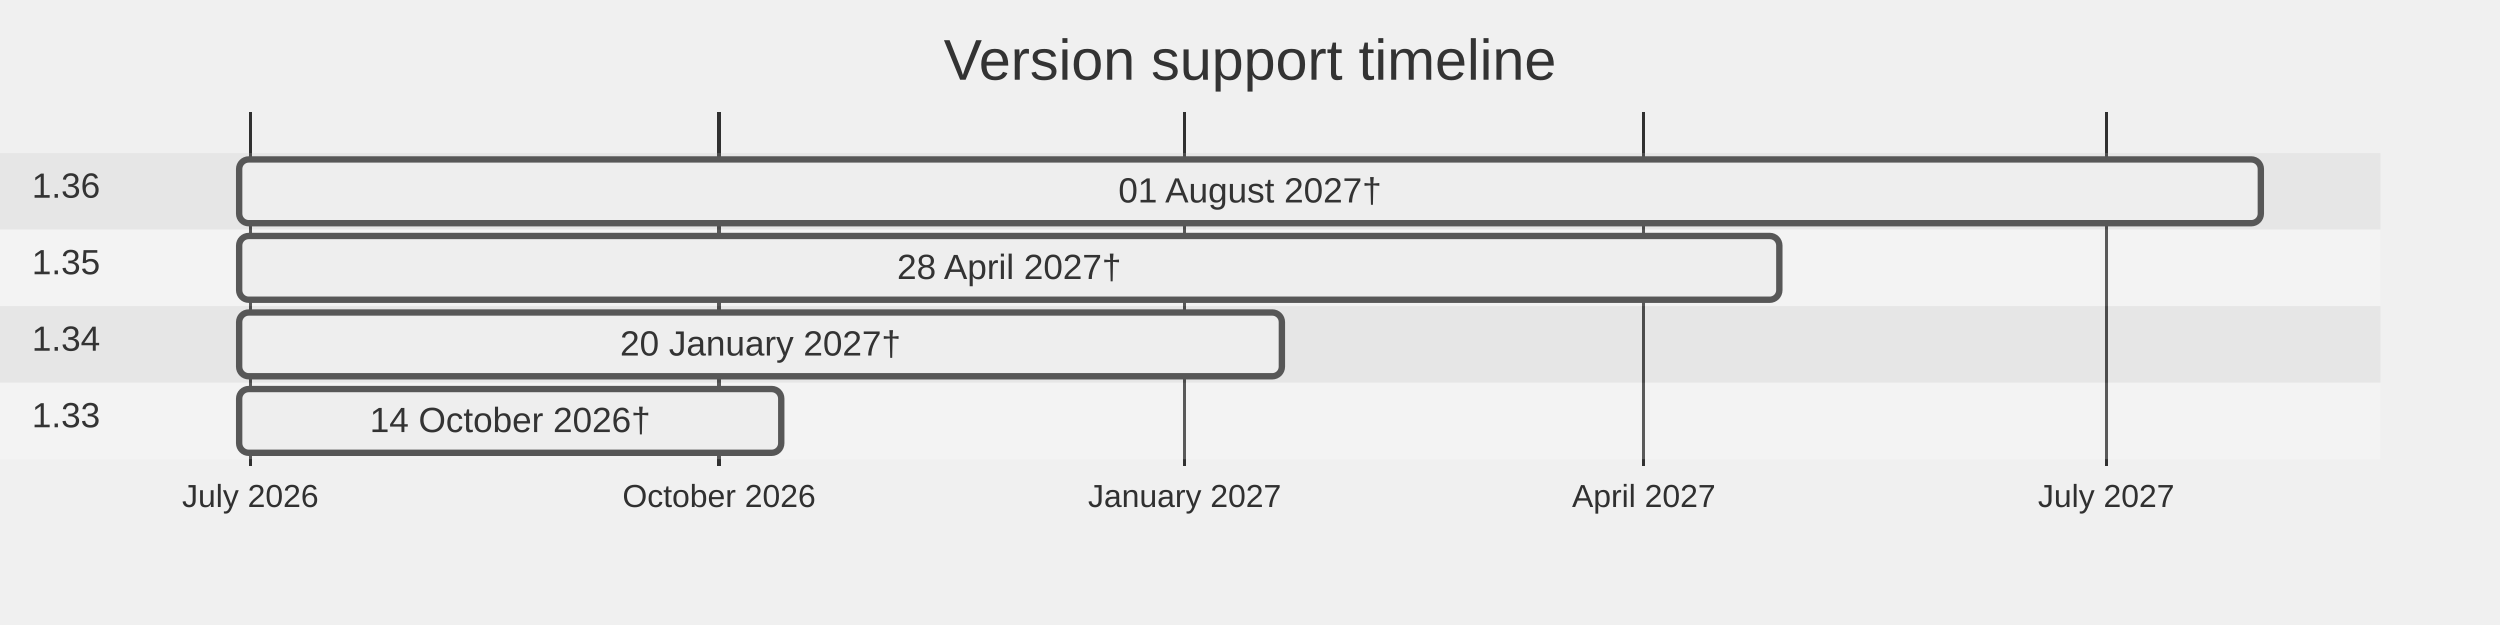
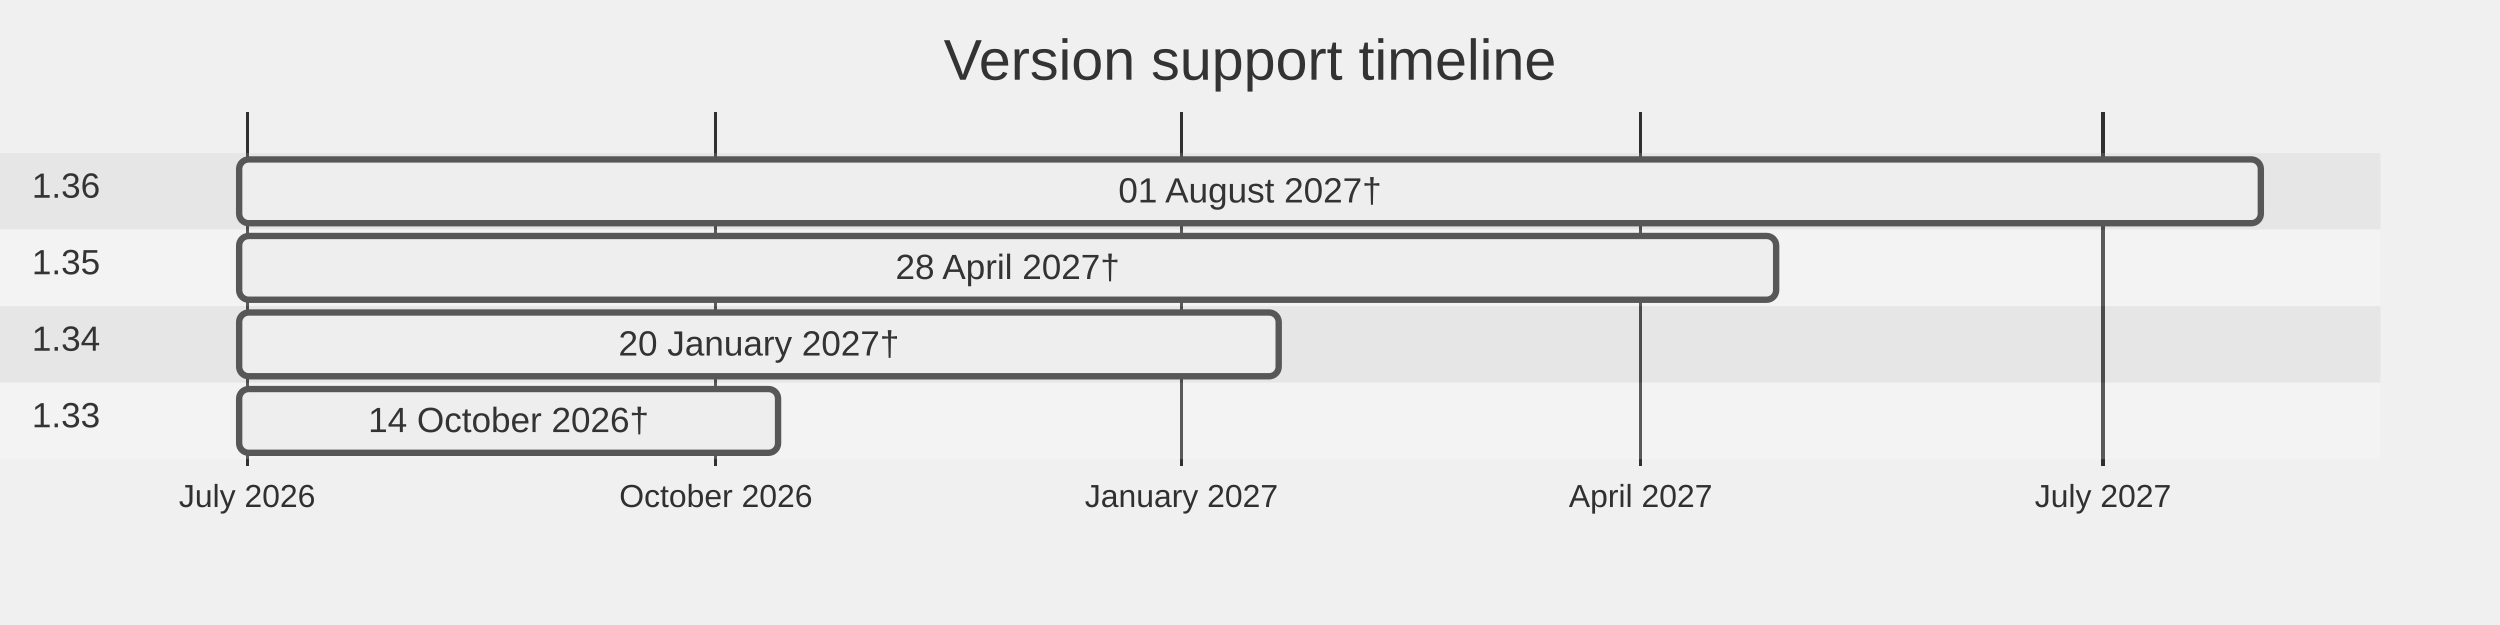
<svg xmlns="http://www.w3.org/2000/svg" id="my-svg" width="100%" viewBox="0 0 784 196" style="max-width: 784px; background-color: white;" role="graphics-document document" aria-roledescription="gantt">
  <style>#my-svg{font-family:"trebuchet ms",verdana,arial,sans-serif;font-size:16px;fill:#000000;}@keyframes edge-animation-frame{from{stroke-dashoffset:0;}}@keyframes dash{to{stroke-dashoffset:0;}}#my-svg .edge-animation-slow{stroke-dasharray:9,5!important;stroke-dashoffset:900;animation:dash 50s linear infinite;stroke-linecap:round;}#my-svg .edge-animation-fast{stroke-dasharray:9,5!important;stroke-dashoffset:900;animation:dash 20s linear infinite;stroke-linecap:round;}#my-svg .error-icon{fill:#552222;}#my-svg .error-text{fill:#552222;stroke:#552222;}#my-svg .edge-thickness-normal{stroke-width:1px;}#my-svg .edge-thickness-thick{stroke-width:3.5px;}#my-svg .edge-pattern-solid{stroke-dasharray:0;}#my-svg .edge-thickness-invisible{stroke-width:0;fill:none;}#my-svg .edge-pattern-dashed{stroke-dasharray:3;}#my-svg .edge-pattern-dotted{stroke-dasharray:2;}#my-svg .marker{fill:#666;stroke:#666;}#my-svg .marker.cross{stroke:#666;}#my-svg svg{font-family:"trebuchet ms",verdana,arial,sans-serif;font-size:16px;}#my-svg p{margin:0;}#my-svg .mermaid-main-font{font-family:"trebuchet ms",verdana,arial,sans-serif;}#my-svg .exclude-range{fill:#eeeeee;}#my-svg .section{stroke:none;opacity:0.2;}#my-svg .section0{fill:hsl(0, 0%, 73.922%);}#my-svg .section2{fill:hsl(0, 0%, 73.922%);}#my-svg .section1,#my-svg .section3{fill:white;opacity:0.2;}#my-svg .sectionTitle0{fill:#333;}#my-svg .sectionTitle1{fill:#333;}#my-svg .sectionTitle2{fill:#333;}#my-svg .sectionTitle3{fill:#333;}#my-svg .sectionTitle{text-anchor:start;font-family:"trebuchet ms",verdana,arial,sans-serif;}#my-svg .grid .tick{stroke:hsl(0, 0%, 90%);opacity:0.8;shape-rendering:crispEdges;}#my-svg .grid .tick text{font-family:"trebuchet ms",verdana,arial,sans-serif;fill:#000000;}#my-svg .grid path{stroke-width:0;}#my-svg .today{fill:none;stroke:#d42;stroke-width:2px;}#my-svg .task{stroke-width:2;}#my-svg .taskText{text-anchor:middle;font-family:"trebuchet ms",verdana,arial,sans-serif;}#my-svg .taskTextOutsideRight{fill:#333;text-anchor:start;font-family:"trebuchet ms",verdana,arial,sans-serif;}#my-svg .taskTextOutsideLeft{fill:#333;text-anchor:end;}#my-svg .task.clickable{cursor:pointer;}#my-svg .taskText.clickable{cursor:pointer;fill:#003163!important;font-weight:bold;}#my-svg .taskTextOutsideLeft.clickable{cursor:pointer;fill:#003163!important;font-weight:bold;}#my-svg .taskTextOutsideRight.clickable{cursor:pointer;fill:#003163!important;font-weight:bold;}#my-svg .taskText0,#my-svg .taskText1,#my-svg .taskText2,#my-svg .taskText3{fill:white;}#my-svg .task0,#my-svg .task1,#my-svg .task2,#my-svg .task3{fill:#707070;stroke:hsl(0, 0%, 33.922%);}#my-svg .taskTextOutside0,#my-svg .taskTextOutside2{fill:#333;}#my-svg .taskTextOutside1,#my-svg .taskTextOutside3{fill:#333;}#my-svg .active0,#my-svg .active1,#my-svg .active2,#my-svg .active3{fill:#eee;stroke:hsl(0, 0%, 33.922%);}#my-svg .activeText0,#my-svg .activeText1,#my-svg .activeText2,#my-svg .activeText3{fill:#333!important;}#my-svg .done0,#my-svg .done1,#my-svg .done2,#my-svg .done3{stroke:#666;fill:#bbb;stroke-width:2;}#my-svg .doneText0,#my-svg .doneText1,#my-svg .doneText2,#my-svg .doneText3{fill:#333!important;}#my-svg .doneText0.taskTextOutsideLeft,#my-svg .doneText0.taskTextOutsideRight,#my-svg .doneText1.taskTextOutsideLeft,#my-svg .doneText1.taskTextOutsideRight,#my-svg .doneText2.taskTextOutsideLeft,#my-svg .doneText2.taskTextOutsideRight,#my-svg .doneText3.taskTextOutsideLeft,#my-svg .doneText3.taskTextOutsideRight{fill:#333!important;}#my-svg .crit0,#my-svg .crit1,#my-svg .crit2,#my-svg .crit3{stroke:hsl(10.909, 73.333%, 40%);fill:#d42;stroke-width:2;}#my-svg .activeCrit0,#my-svg .activeCrit1,#my-svg .activeCrit2,#my-svg .activeCrit3{stroke:hsl(10.909, 73.333%, 40%);fill:#eee;stroke-width:2;}#my-svg .doneCrit0,#my-svg .doneCrit1,#my-svg .doneCrit2,#my-svg .doneCrit3{stroke:hsl(10.909, 73.333%, 40%);fill:#bbb;stroke-width:2;cursor:pointer;shape-rendering:crispEdges;}#my-svg .milestone{transform:rotate(45deg) scale(0.8,0.8);}#my-svg .milestoneText{font-style:italic;}#my-svg .doneCritText0,#my-svg .doneCritText1,#my-svg .doneCritText2,#my-svg .doneCritText3{fill:#333!important;}#my-svg .doneCritText0.taskTextOutsideLeft,#my-svg .doneCritText0.taskTextOutsideRight,#my-svg .doneCritText1.taskTextOutsideLeft,#my-svg .doneCritText1.taskTextOutsideRight,#my-svg .doneCritText2.taskTextOutsideLeft,#my-svg .doneCritText2.taskTextOutsideRight,#my-svg .doneCritText3.taskTextOutsideLeft,#my-svg .doneCritText3.taskTextOutsideRight{fill:#333!important;}#my-svg .vert{stroke:#d42;}#my-svg .vertText{font-size:15px;text-anchor:middle;fill:#d42!important;}#my-svg .activeCritText0,#my-svg .activeCritText1,#my-svg .activeCritText2,#my-svg .activeCritText3{fill:#333!important;}#my-svg .titleText{text-anchor:middle;font-size:18px;fill:#333;font-family:"trebuchet ms",verdana,arial,sans-serif;}#my-svg .node .neo-node{stroke:#999;}#my-svg [data-look="neo"].node rect,#my-svg [data-look="neo"].cluster rect,#my-svg [data-look="neo"].node polygon{stroke:url(#my-svg-gradient);filter:drop-shadow( 1px 2px 2px rgba(185,185,185,1));}#my-svg [data-look="neo"].swimlane.cluster rect{filter:none;}#my-svg [data-look="neo"].node path{stroke:url(#my-svg-gradient);stroke-width:1px;}#my-svg [data-look="neo"].node .outer-path{filter:drop-shadow( 1px 2px 2px rgba(185,185,185,1));}#my-svg [data-look="neo"].node .neo-line path{stroke:#999;filter:none;}#my-svg [data-look="neo"].node circle{stroke:url(#my-svg-gradient);filter:drop-shadow( 1px 2px 2px rgba(185,185,185,1));}#my-svg [data-look="neo"].node circle .state-start{fill:#000000;}#my-svg [data-look="neo"].icon-shape .icon{fill:url(#my-svg-gradient);filter:drop-shadow( 1px 2px 2px rgba(185,185,185,1));}#my-svg [data-look="neo"].icon-shape .icon-neo path{stroke:url(#my-svg-gradient);filter:drop-shadow( 1px 2px 2px rgba(185,185,185,1));}#my-svg :root{--mermaid-font-family:"trebuchet ms",verdana,arial,sans-serif;}</style>
  <g />
  <g class="grid" transform="translate(75, 146)" fill="none" font-size="10" font-family="sans-serif" text-anchor="middle">
    <path class="domain" stroke="currentColor" d="M0.5,-111V0.5H634.5V-111" />
-     <g class="tick" opacity="1" transform="translate(3.5,0)">
+     <g class="tick" opacity="1" transform="translate(2.5,0)">
      <line stroke="currentColor" y2="-111" />
      <text fill="#000" y="3" dy="1em" stroke="none" font-size="10" style="text-anchor: middle;"> July 2026</text>
    </g>
-     <g class="tick" opacity="1" transform="translate(150.5,0)">
+     <g class="tick" opacity="1" transform="translate(149.5,0)">
      <line stroke="currentColor" y2="-111" />
      <text fill="#000" y="3" dy="1em" stroke="none" font-size="10" style="text-anchor: middle;"> October 2026</text>
    </g>
-     <g class="tick" opacity="1" transform="translate(296.5,0)">
+     <g class="tick" opacity="1" transform="translate(295.5,0)">
      <line stroke="currentColor" y2="-111" />
      <text fill="#000" y="3" dy="1em" stroke="none" font-size="10" style="text-anchor: middle;"> January 2027</text>
    </g>
-     <g class="tick" opacity="1" transform="translate(440.5,0)">
+     <g class="tick" opacity="1" transform="translate(439.5,0)">
      <line stroke="currentColor" y2="-111" />
      <text fill="#000" y="3" dy="1em" stroke="none" font-size="10" style="text-anchor: middle;"> April 2027</text>
    </g>
-     <g class="tick" opacity="1" transform="translate(585.5,0)">
+     <g class="tick" opacity="1" transform="translate(584.5,0)">
      <line stroke="currentColor" y2="-111" />
      <text fill="#000" y="3" dy="1em" stroke="none" font-size="10" style="text-anchor: middle;"> July 2027</text>
    </g>
  </g>
  <g>
    <rect x="0" y="48" width="746.5" height="24" class="section section0" />
    <rect x="0" y="72" width="746.5" height="24" class="section section1" />
    <rect x="0" y="96" width="746.5" height="24" class="section section2" />
    <rect x="0" y="120" width="746.5" height="24" class="section section3" />
  </g>
  <g>
    <rect id="my-svg-task1" rx="3" ry="3" x="75" y="50" width="634" height="20" transform-origin="392px 60px" class="task active0" />
-     <rect id="my-svg-task2" rx="3" ry="3" x="75" y="74" width="483" height="20" transform-origin="316.5px 84px" class="task active1" />
-     <rect id="my-svg-task3" rx="3" ry="3" x="75" y="98" width="327" height="20" transform-origin="238.5px 108px" class="task active2" />
-     <rect id="my-svg-task4" rx="3" ry="3" x="75" y="122" width="170" height="20" transform-origin="160px 132px" class="task active3" />
+     <rect id="my-svg-task2" rx="3" ry="3" x="75" y="74" width="482" height="20" transform-origin="316px 84px" class="task active1" />
+     <rect id="my-svg-task3" rx="3" ry="3" x="75" y="98" width="326" height="20" transform-origin="238px 108px" class="task active2" />
+     <rect id="my-svg-task4" rx="3" ry="3" x="75" y="122" width="169" height="20" transform-origin="159.5px 132px" class="task active3" />
    <text id="my-svg-task1-text" font-size="11" x="392" y="63.5" class="taskText taskText0 activeText0 width-93.47900390625">01 August 2027†     </text>
-     <text id="my-svg-task2-text" font-size="11" x="316.5" y="87.5" class="taskText taskText1 activeText1 width-80.12646484375">28 April 2027†      </text>
-     <text id="my-svg-task3-text" font-size="11" x="238.5" y="111.5" class="taskText taskText2 activeText2 width-96.685546875">20 January 2027†    </text>
-     <text id="my-svg-task4-text" font-size="11" x="160" y="135.5" class="taskText taskText3 activeText3 width-99.005859375">14 October 2026†    </text>
+     <text id="my-svg-task2-text" font-size="11" x="316" y="87.5" class="taskText taskText1 activeText1 width-80.12646484375">28 April 2027†      </text>
+     <text id="my-svg-task3-text" font-size="11" x="238" y="111.5" class="taskText taskText2 activeText2 width-96.685546875">20 January 2027†    </text>
+     <text id="my-svg-task4-text" font-size="11" x="159.5" y="135.5" class="taskText taskText3 activeText3 width-99.005859375">14 October 2026†    </text>
  </g>
  <g>
    <text dy="0em" x="10" y="62" font-size="11" class="sectionTitle sectionTitle0">
      <tspan alignment-baseline="central" x="10">1.36</tspan>
    </text>
    <text dy="0em" x="10" y="86" font-size="11" class="sectionTitle sectionTitle1">
      <tspan alignment-baseline="central" x="10">1.35</tspan>
    </text>
    <text dy="0em" x="10" y="110" font-size="11" class="sectionTitle sectionTitle2">
      <tspan alignment-baseline="central" x="10">1.34</tspan>
    </text>
    <text dy="0em" x="10" y="134" font-size="11" class="sectionTitle sectionTitle3">
      <tspan alignment-baseline="central" x="10">1.33</tspan>
    </text>
  </g>
  <text x="392" y="25" class="titleText">Version support timeline</text>
</svg>
